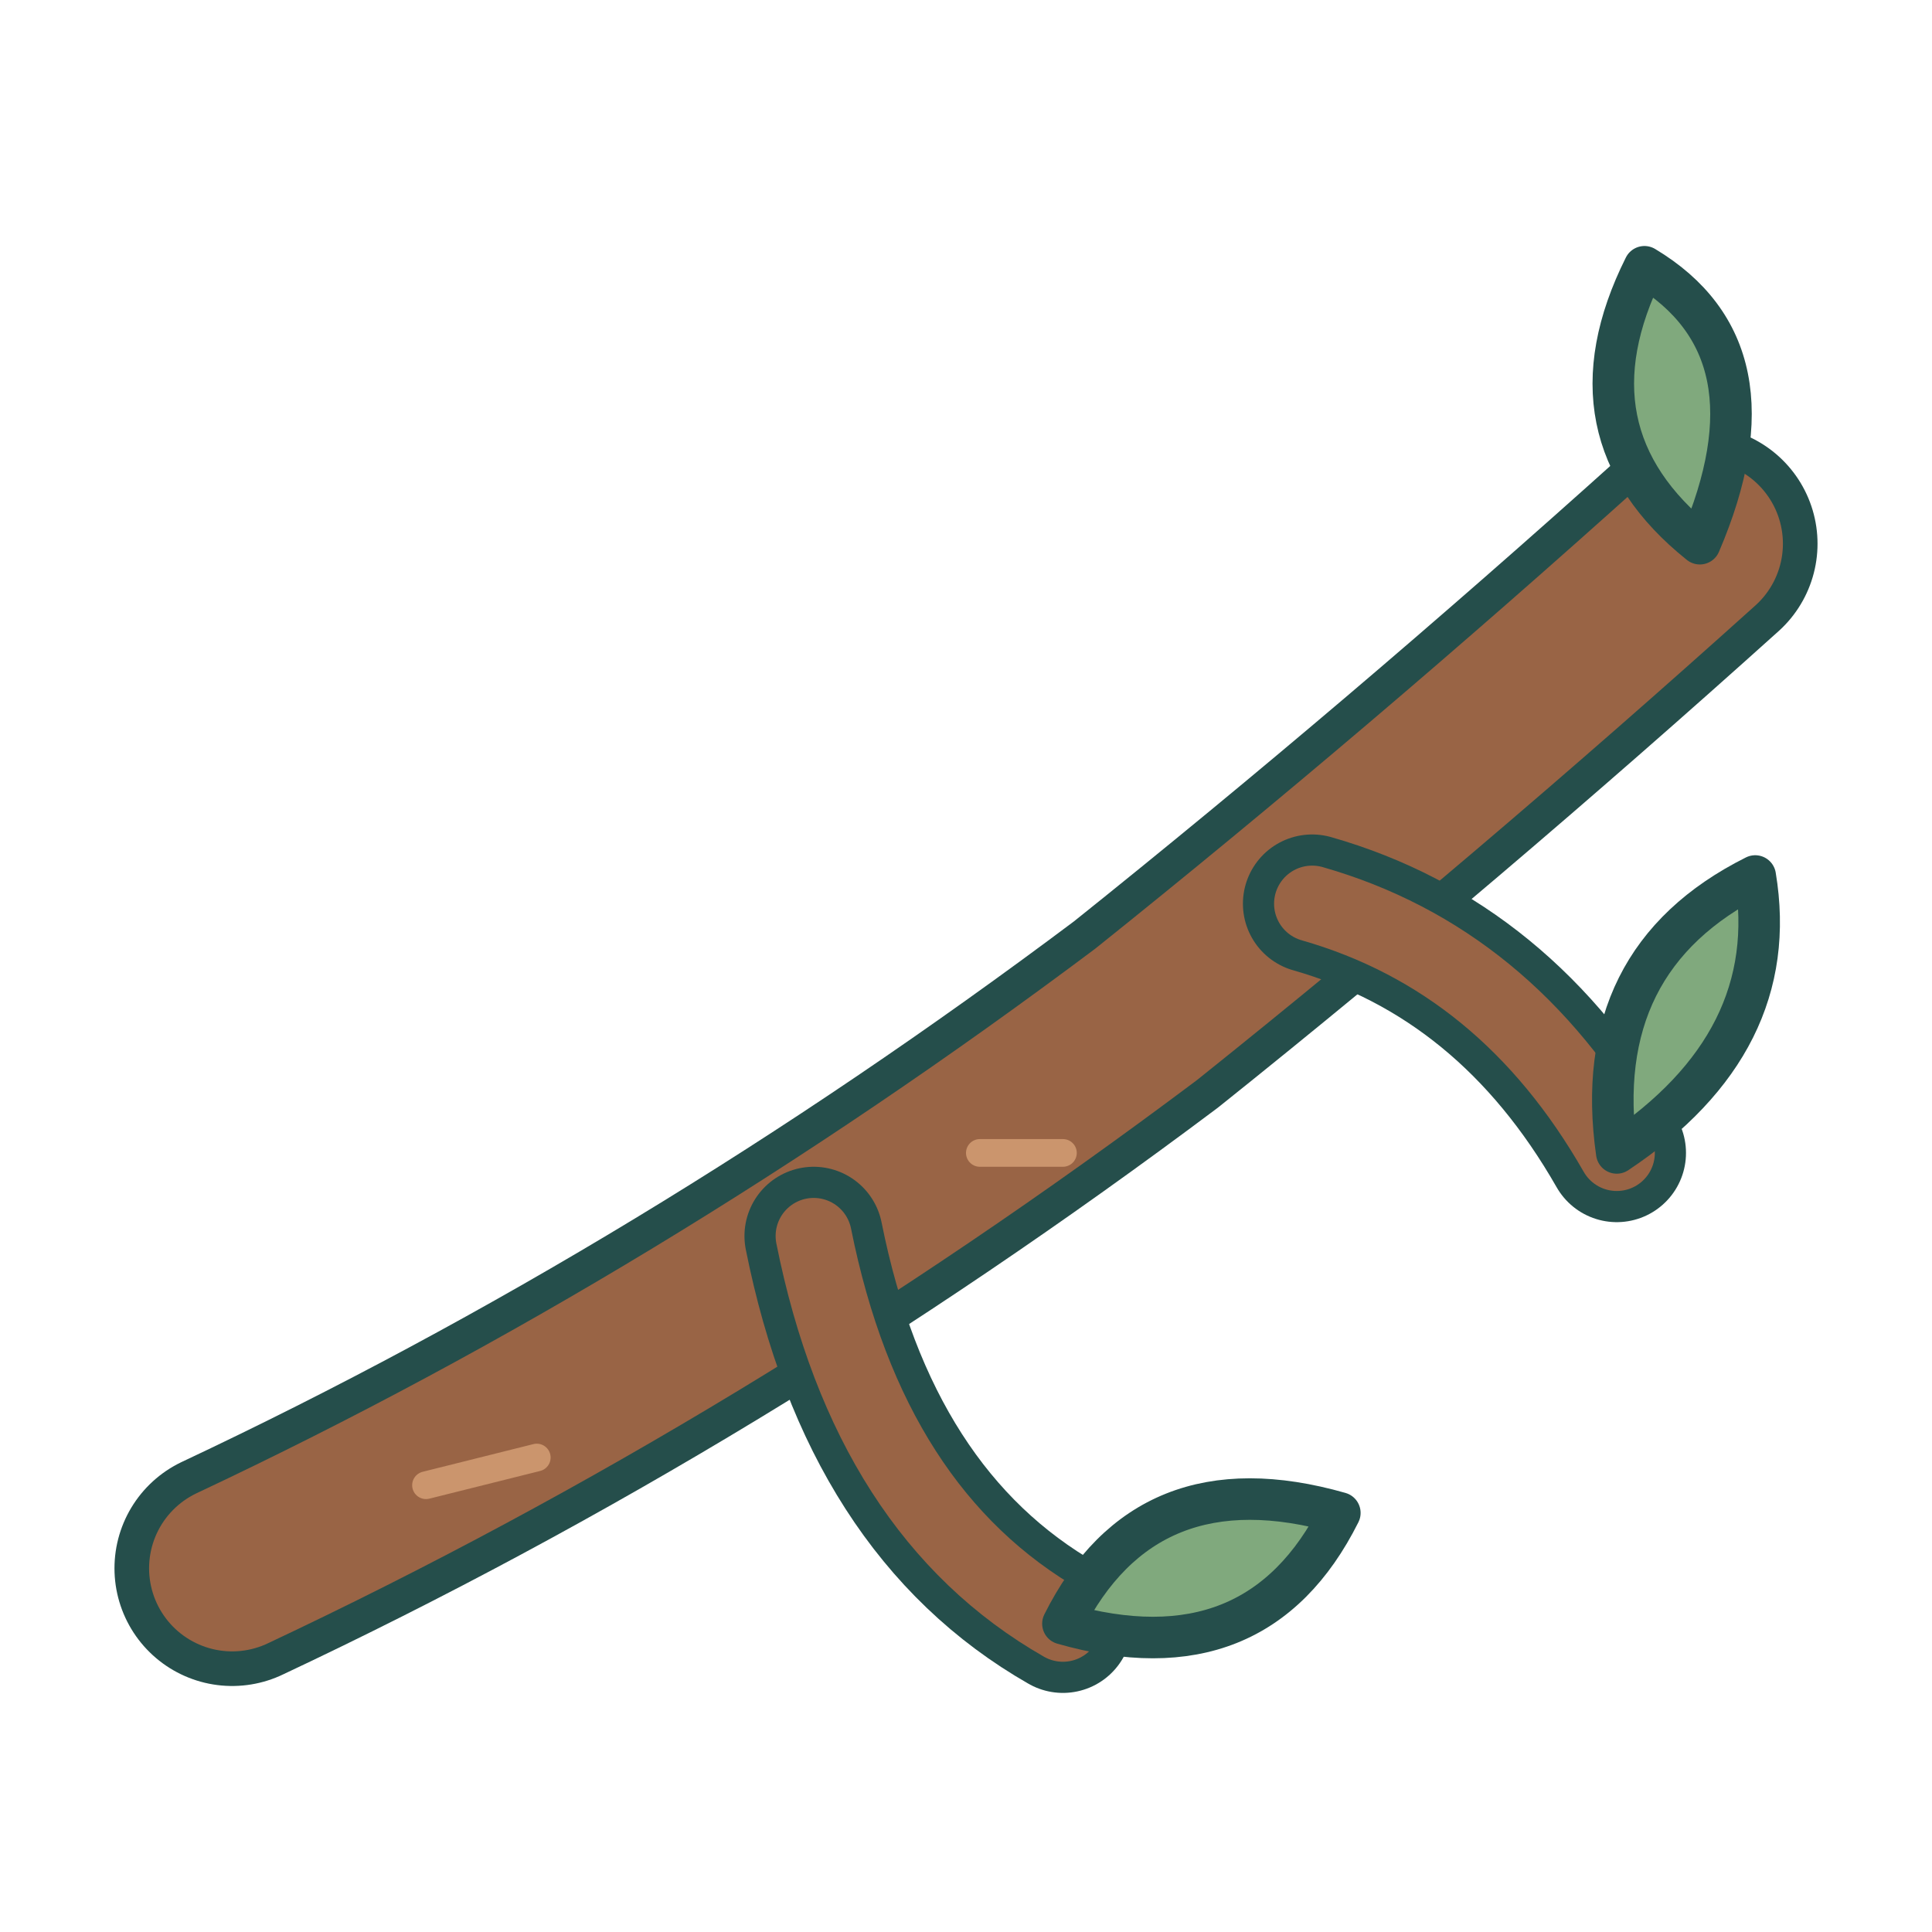
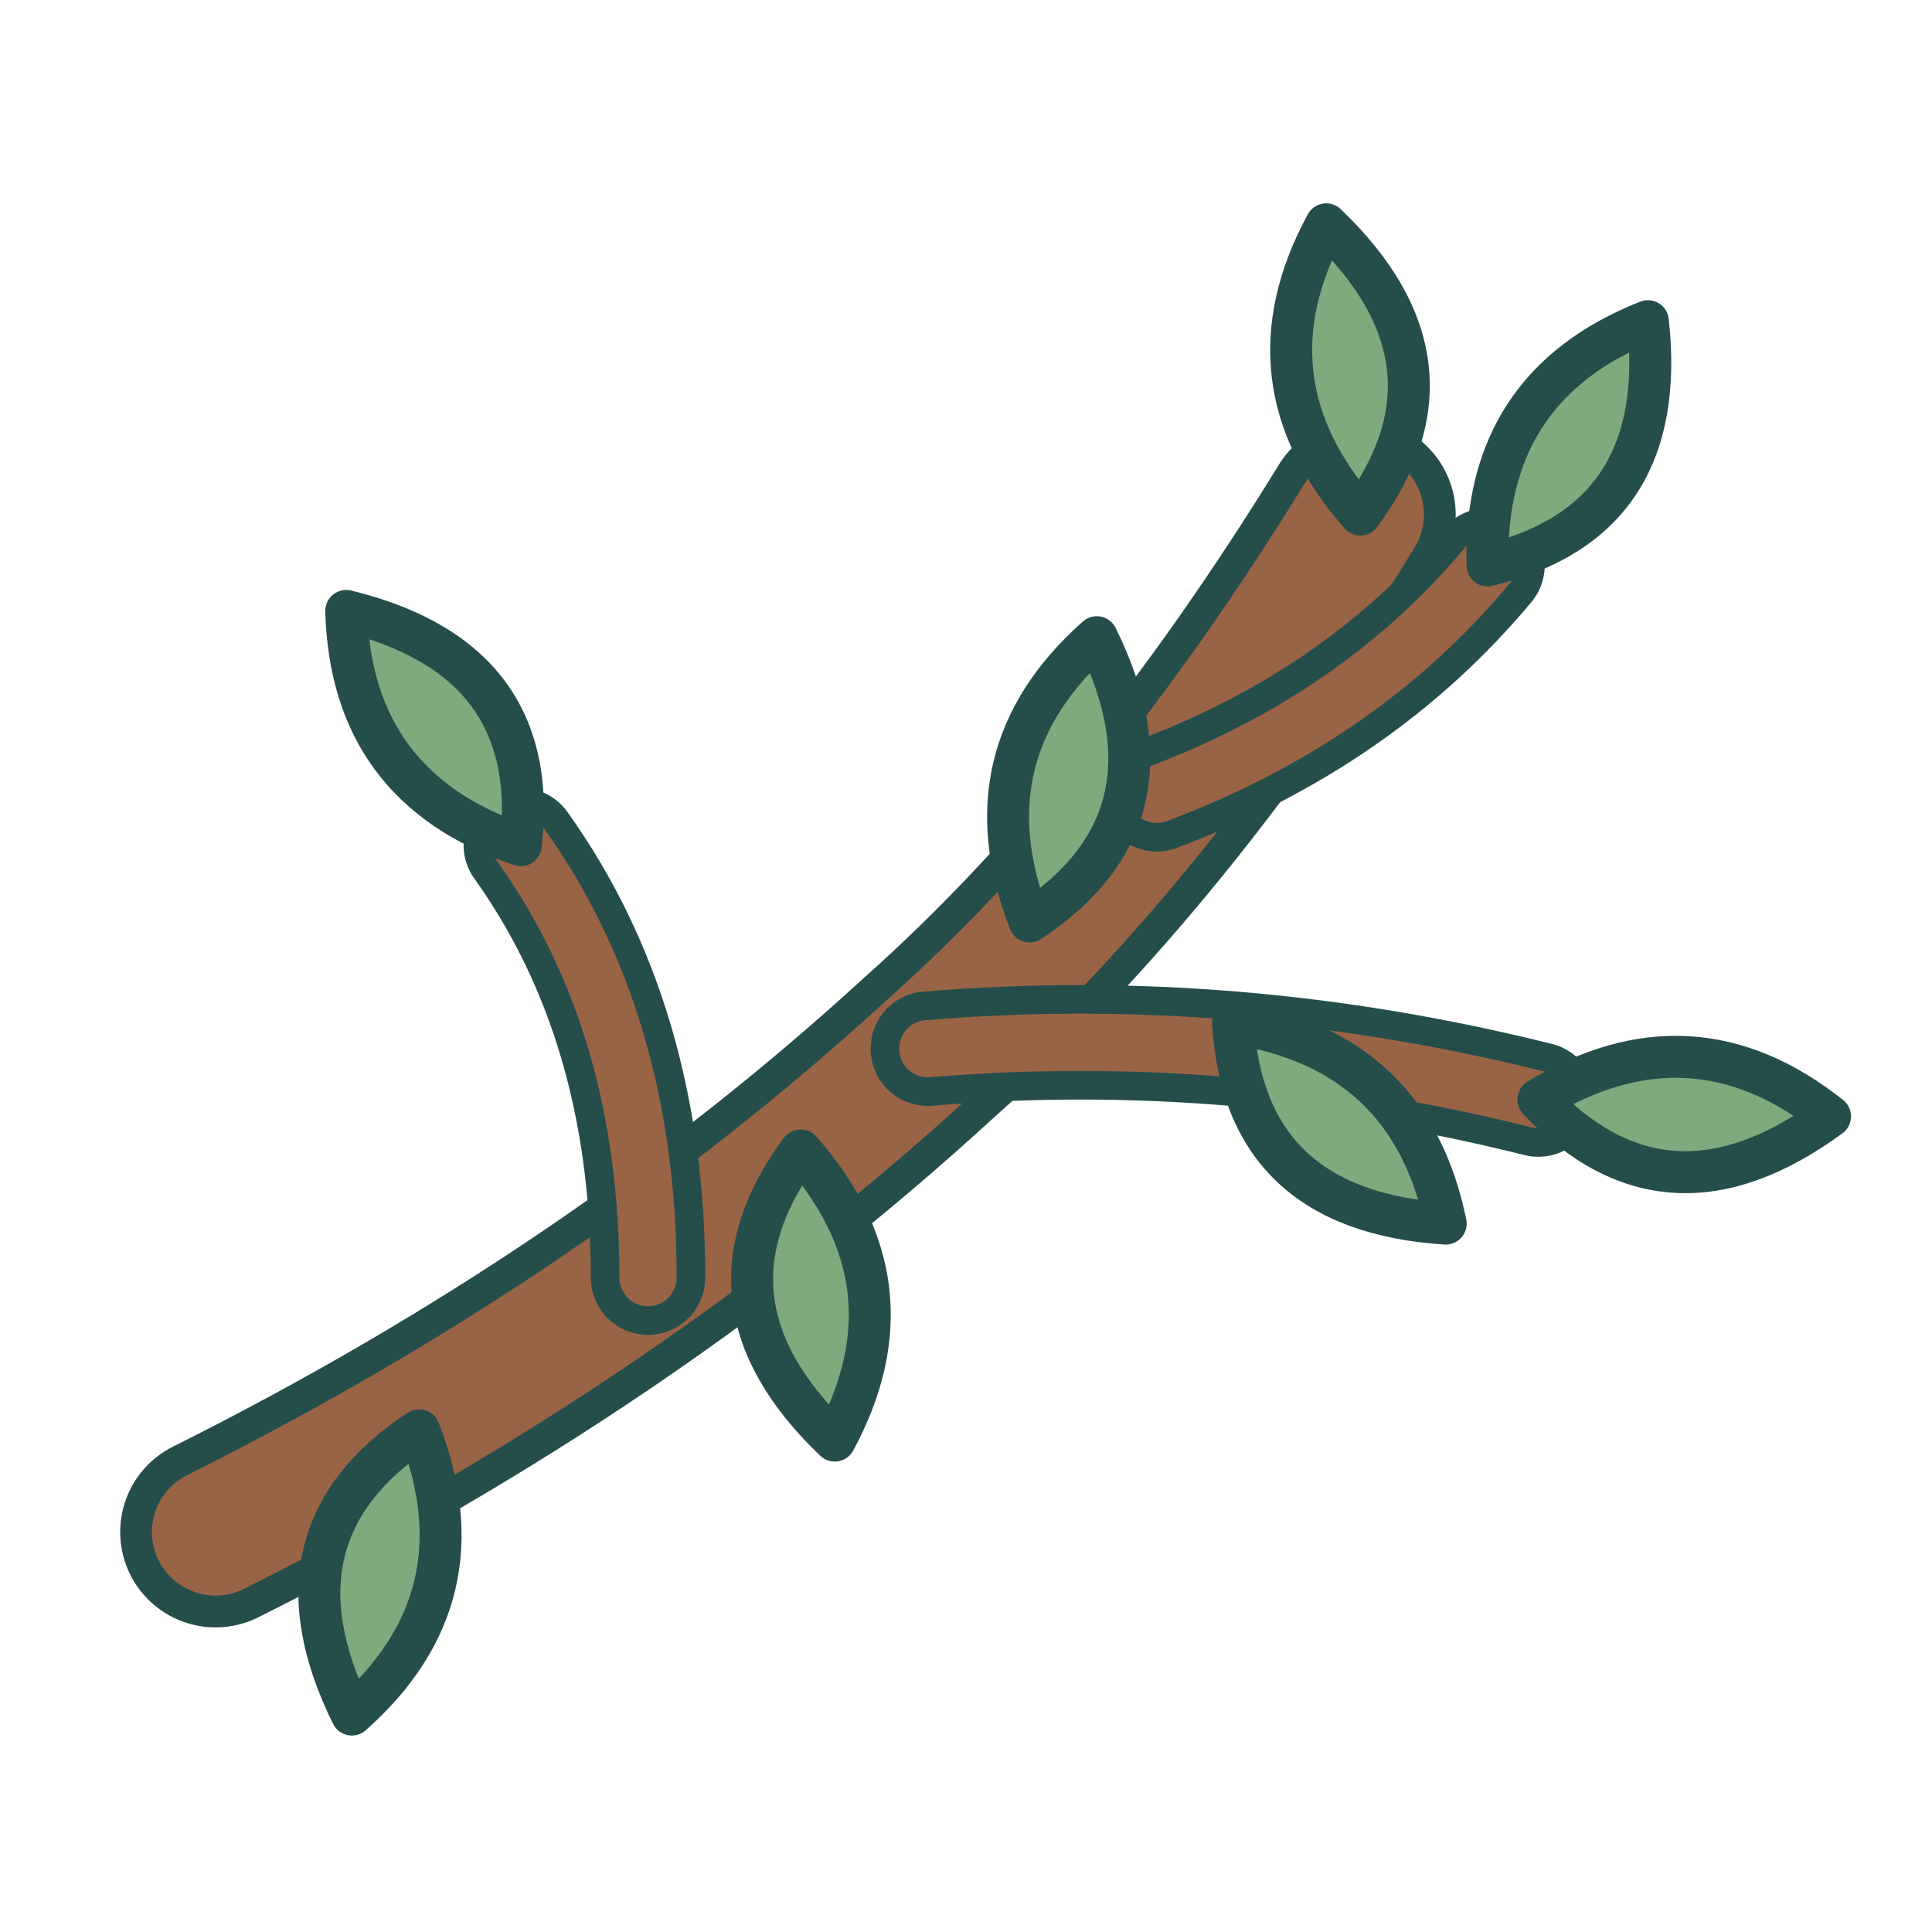
<svg xmlns="http://www.w3.org/2000/svg" viewBox="0 0 120 120">
  <g fill="none" stroke="#254E4B" stroke-width="3" stroke-linecap="round" stroke-linejoin="round">
-     <g transform="translate(60 60) scale(0.86) translate(-59 -56.5)">
-       <path d="M6 100Q40 84 72 60Q92 44 112 26" stroke="#254E4B" stroke-width="17" />
-       <path d="M6 100Q40 84 72 60Q92 44 112 26" stroke="#996445" stroke-width="12" />
-       <path d="M48 76Q52 96 66 104M84 52Q98 56 106 70" stroke="#254E4B" stroke-width="10" />
-       <path d="M48 76Q52 96 66 104M84 52Q98 56 106 70" stroke="#996445" stroke-width="5.5" />
-       <path d="M20 94l8-2M60 70l6 0" stroke="#CB956D" stroke-width="2" />
-       <path d="M66 104Q72 92 86 96Q80 108 66 104Z" fill="#80A97D" />
-       <path d="M106 70Q118 62 116 50Q104 56 106 70Z" fill="#80A97D" />
-       <path d="M112 26Q118 12 108 6Q102 18 112 26Z" fill="#80A97D" />
+     <g transform="translate(60 60) scale(0.79) translate(-65 -59.5)">
+       <path d="M6 104Q38 88 62 66Q80 50 96 24" stroke="#254E4B" stroke-width="15" />
+       <path d="M6 104Q38 88 62 66Q80 50 96 24" stroke="#996445" stroke-width="10" />
+       <path d="M62 66Q86 64 110 70M40 84Q40 64 30 50M80 46Q96 40 106 28" stroke="#254E4B" stroke-width="9" />
+       <path d="M62 66Q86 64 110 70M40 84Q40 64 30 50M80 46Q96 40 106 28" stroke="#996445" stroke-width="4.5" />
+       <path d="M0 0Q8 -10 20 -6Q12 6 0 0Z" fill="#80A97D" transform="translate(110 70) rotate(20) scale(1.1)" />
+       <path d="M0 0Q8 -10 20 -6Q12 6 0 0Z" fill="#80A97D" transform="translate(30 50) rotate(-110) scale(1.1)" />
+       <path d="M0 0Q8 -10 20 -6Q12 6 0 0Z" fill="#80A97D" transform="translate(106 28) rotate(-40) scale(1.1)" />
+       <path d="M0 0Q8 -10 20 -6Q12 6 0 0Z" fill="#80A97D" transform="translate(96 24) rotate(-80) scale(1.1)" />
+       <path d="M0 0Q8 -10 20 -6Q12 6 0 0Z" fill="#80A97D" transform="translate(86 64) rotate(60) scale(1.1)" />
+       <path d="M0 0Q8 -10 20 -6Q12 6 0 0Z" fill="#80A97D" transform="translate(52 74) rotate(100) scale(1.1)" />
+       <path d="M0 0Q8 -10 20 -6Q12 6 0 0Z" fill="#80A97D" transform="translate(70 56) rotate(-60) scale(1.1)" />
+       <path d="M0 0Q8 -10 20 -6Q12 6 0 0Z" fill="#80A97D" transform="translate(22 96) rotate(120) scale(1.1)" />
    </g>
  </g>
</svg>
